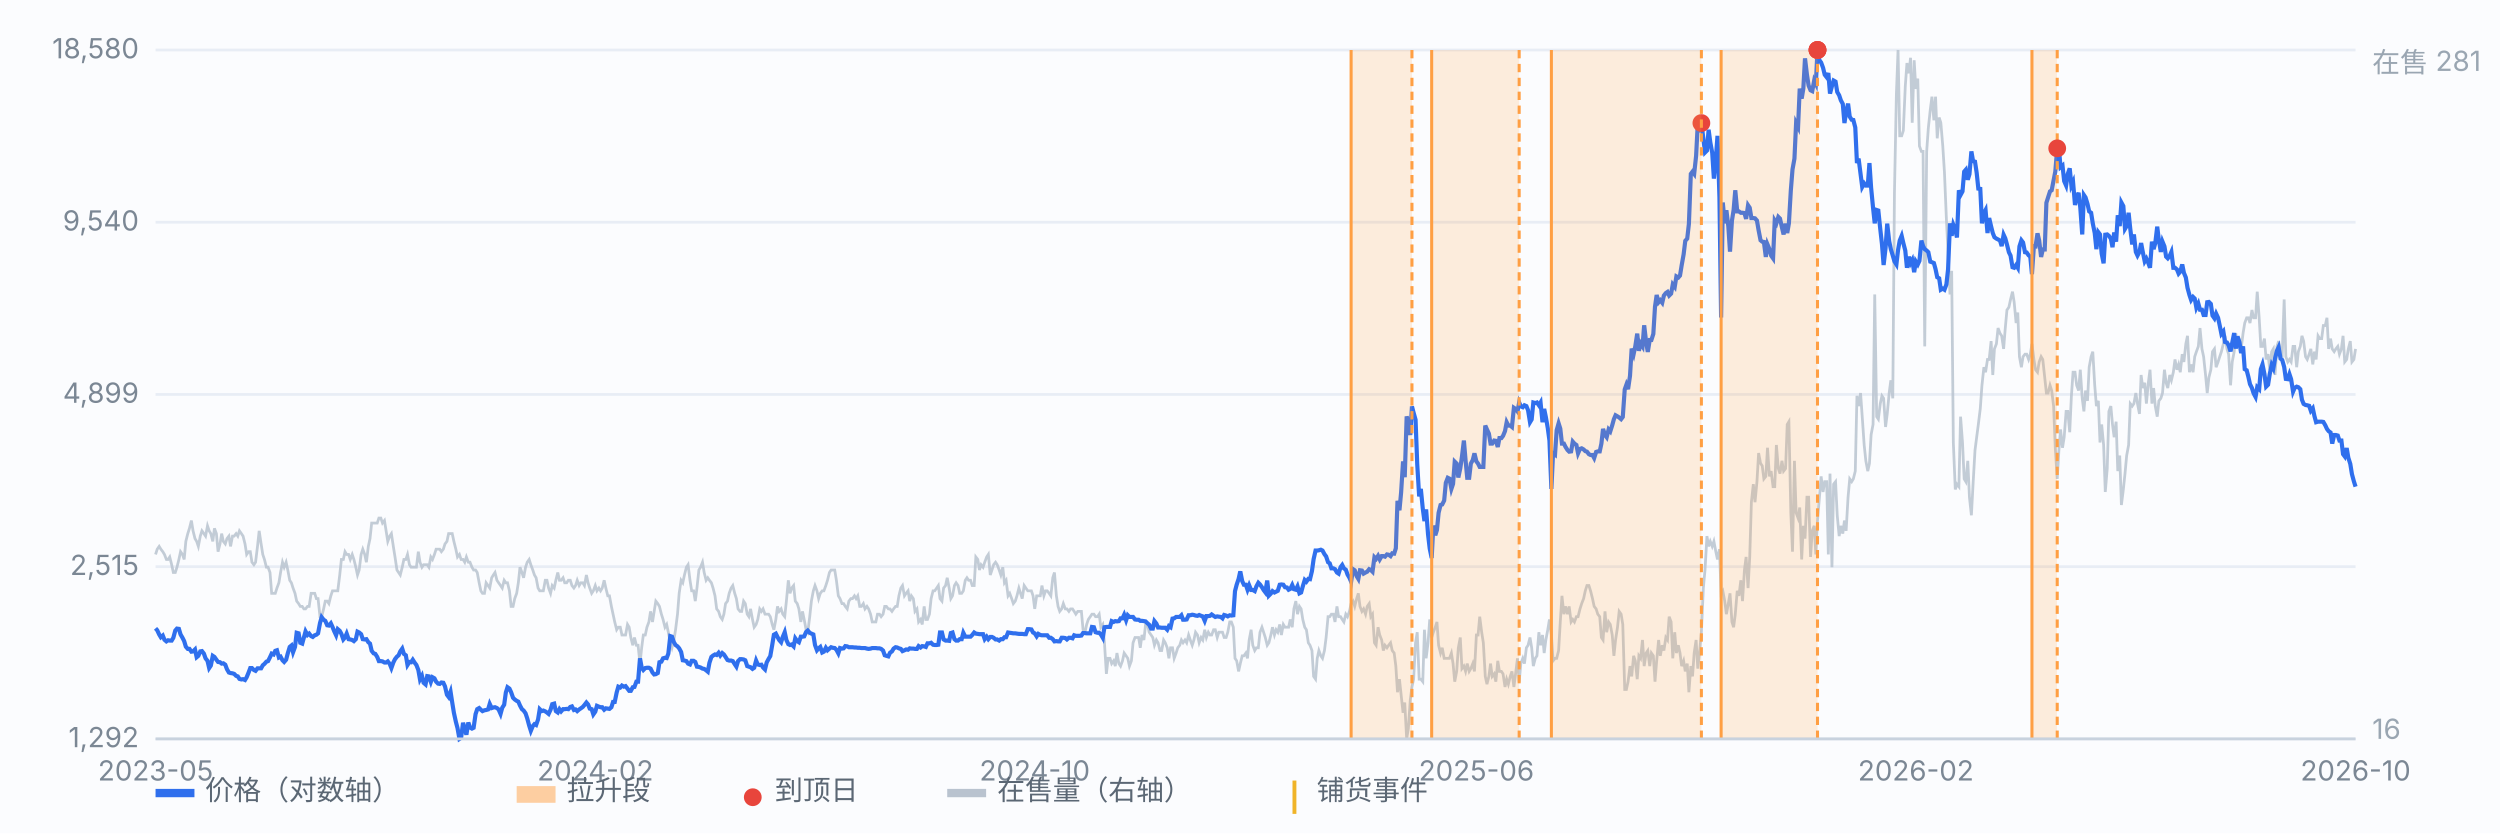
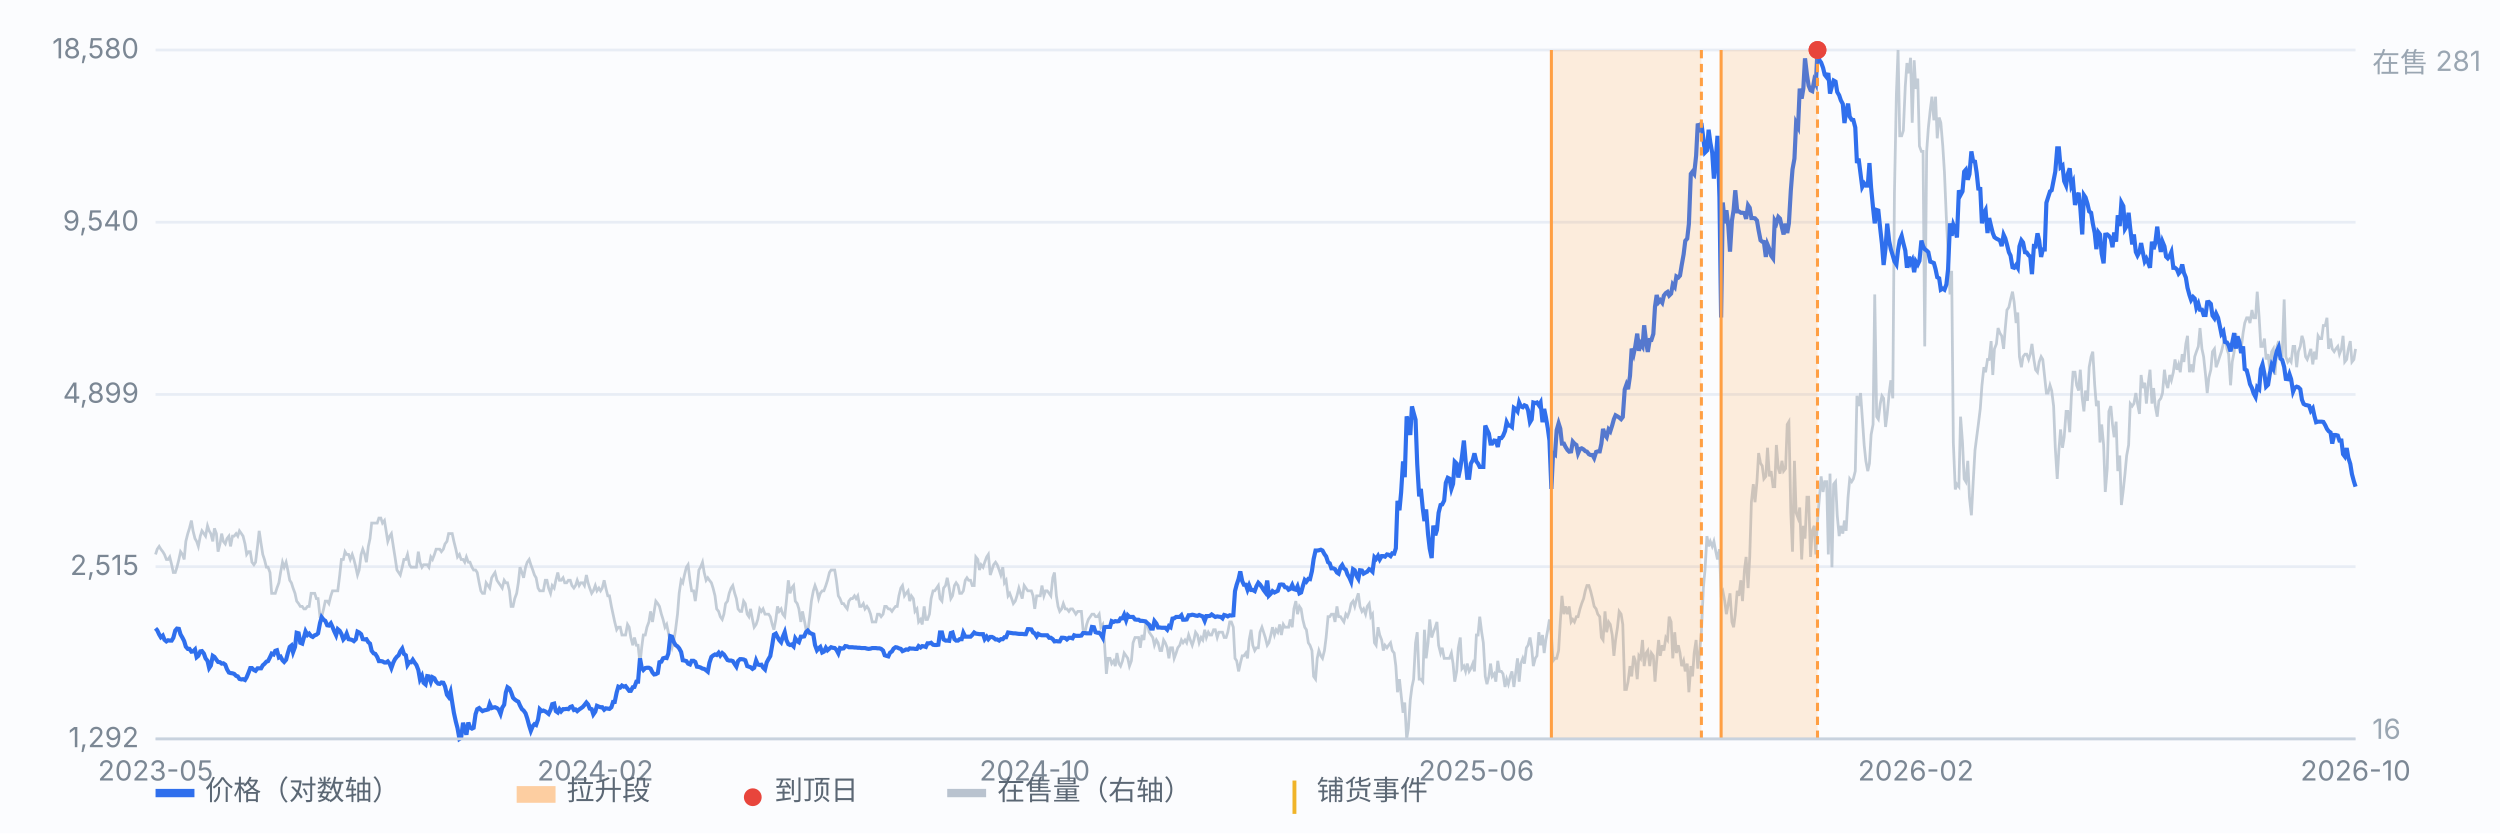
<svg xmlns="http://www.w3.org/2000/svg" viewBox="0 0 900 300" preserveAspectRatio="xMidYMid meet" style="width:100%;max-width:900px;height:auto;display:block" font-family="-apple-system,Segoe UI,Microsoft YaHei,sans-serif" font-size="10">
  <rect x="0" y="0" width="900" height="300" fill="#fbfcfe" />
  <line x1="56" y1="266.0" x2="848" y2="266.0" stroke="#e8edf5" stroke-width="1" />
  <text x="50" y="269.0" text-anchor="end" fill="#7b8794">1,292</text>
  <line x1="56" y1="204.0" x2="848" y2="204.0" stroke="#e8edf5" stroke-width="1" />
  <text x="50" y="207.0" text-anchor="end" fill="#7b8794">2,515</text>
  <line x1="56" y1="142.0" x2="848" y2="142.0" stroke="#e8edf5" stroke-width="1" />
  <text x="50" y="145.0" text-anchor="end" fill="#7b8794">4,899</text>
  <line x1="56" y1="80.0" x2="848" y2="80.0" stroke="#e8edf5" stroke-width="1" />
  <text x="50" y="83.0" text-anchor="end" fill="#7b8794">9,540</text>
  <line x1="56" y1="18.0" x2="848" y2="18.0" stroke="#e8edf5" stroke-width="1" />
  <text x="50" y="21.0" text-anchor="end" fill="#7b8794">18,580</text>
  <path d="M56.0 199.6 L56.6 197.7 L57.3 196.7 L57.9 197.7 L58.6 198.6 L59.2 199.6 L59.9 201.4 L60.5 201.4 L61.1 200.5 L61.8 203.3 L62.4 206.1 L63.1 206.1 L63.7 204.2 L64.4 201.4 L65.0 198.6 L65.7 199.6 L66.3 201.4 L66.9 194.9 L67.6 192.1 L68.2 190.2 L68.9 187.4 L69.5 191.1 L70.2 193.9 L70.8 194.9 L71.4 196.7 L72.1 193.0 L72.7 191.1 L73.4 192.1 L74.0 193.0 L74.7 189.3 L75.3 191.1 L75.9 192.1 L76.6 194.9 L77.2 190.2 L77.9 192.1 L78.5 198.6 L79.2 195.8 L79.8 192.1 L80.4 194.9 L81.1 195.8 L81.7 193.9 L82.4 193.0 L83.0 196.7 L83.7 193.0 L84.3 193.0 L85.0 192.1 L85.6 193.0 L86.2 191.1 L86.9 192.1 L87.5 193.0 L88.2 195.8 L88.8 199.6 L89.5 198.6 L90.1 198.6 L90.7 202.4 L91.4 203.3 L92.0 202.4 L92.7 196.7 L93.3 191.1 L94.0 195.8 L94.6 199.6 L95.2 201.4 L95.9 204.2 L96.5 204.2 L97.2 206.1 L97.8 213.6 L98.5 213.6 L99.1 213.6 L99.7 211.7 L100.4 209.8 L101.0 206.1 L101.7 202.4 L102.3 204.2 L103.0 202.4 L103.6 205.2 L104.3 208.9 L104.9 209.8 L105.5 211.7 L106.2 213.6 L106.8 216.4 L107.5 217.3 L108.1 218.3 L108.8 218.3 L109.4 219.2 L110.0 219.2 L110.7 218.3 L111.3 218.3 L112.0 213.6 L112.6 213.6 L113.3 213.6 L113.9 215.5 L114.5 215.5 L115.2 222.0 L115.8 222.0 L116.5 219.2 L117.1 216.4 L117.8 216.4 L118.4 217.3 L119.1 214.5 L119.7 212.7 L120.3 212.7 L121.0 212.7 L121.6 212.7 L122.3 207.0 L122.9 201.4 L123.6 201.4 L124.2 198.6 L124.8 199.6 L125.5 199.6 L126.1 201.4 L126.8 199.6 L127.4 201.4 L128.1 204.2 L128.7 207.0 L129.3 205.2 L130.0 199.6 L130.6 197.7 L131.3 199.6 L131.9 202.4 L132.6 196.7 L133.2 193.9 L133.8 188.3 L134.5 188.3 L135.1 188.3 L135.8 188.3 L136.4 186.5 L137.1 186.5 L137.7 188.3 L138.4 187.4 L139.0 191.1 L139.6 194.9 L140.3 193.0 L140.9 192.1 L141.6 196.7 L142.2 200.5 L142.9 205.2 L143.5 206.1 L144.1 207.0 L144.8 204.2 L145.4 201.4 L146.1 201.4 L146.7 199.6 L147.4 203.3 L148.0 204.2 L148.6 204.2 L149.3 204.2 L149.9 204.2 L150.6 198.6 L151.2 202.4 L151.9 204.2 L152.5 203.3 L153.2 203.3 L153.8 203.3 L154.4 204.2 L155.1 200.5 L155.7 201.4 L156.4 199.6 L157.0 197.7 L157.7 197.7 L158.3 197.7 L158.9 198.6 L159.6 197.7 L160.2 195.8 L160.9 194.9 L161.5 192.1 L162.2 192.1 L162.8 192.1 L163.4 194.9 L164.1 197.7 L164.7 200.5 L165.4 199.6 L166.0 201.4 L166.7 201.4 L167.3 202.4 L167.9 200.5 L168.6 202.4 L169.2 202.4 L169.9 204.2 L170.5 205.2 L171.2 205.2 L171.8 206.1 L172.5 209.8 L173.1 212.7 L173.7 213.6 L174.4 213.6 L175.0 209.8 L175.7 210.8 L176.3 211.7 L177.0 208.0 L177.6 207.0 L178.2 206.1 L178.9 208.9 L179.5 209.8 L180.2 210.8 L180.8 211.7 L181.5 208.9 L182.1 209.8 L182.7 209.8 L183.4 212.7 L184.0 218.3 L184.7 218.3 L185.3 215.5 L186.0 213.6 L186.6 209.8 L187.2 204.2 L187.9 206.1 L188.5 208.0 L189.2 204.2 L189.8 202.4 L190.5 201.4 L191.1 203.3 L191.8 205.2 L192.4 207.0 L193.0 208.0 L193.7 211.7 L194.3 212.7 L195.0 212.7 L195.6 212.7 L196.3 208.9 L196.9 208.9 L197.5 211.7 L198.2 213.6 L198.8 210.8 L199.5 211.7 L200.1 208.9 L200.8 206.1 L201.4 208.9 L202.0 208.9 L202.7 208.0 L203.3 209.8 L204.0 209.8 L204.6 208.9 L205.3 208.9 L205.9 210.8 L206.6 211.7 L207.2 210.8 L207.8 208.9 L208.5 210.8 L209.1 209.8 L209.8 209.8 L210.4 210.8 L211.1 207.0 L211.7 209.8 L212.3 211.7 L213.0 213.6 L213.6 212.7 L214.3 210.8 L214.9 212.7 L215.6 211.7 L216.2 212.7 L216.8 211.7 L217.5 208.9 L218.1 211.7 L218.8 214.5 L219.4 214.5 L220.1 218.3 L220.7 221.1 L221.3 223.9 L222.0 226.7 L222.6 225.8 L223.3 225.8 L223.9 228.6 L224.6 228.6 L225.2 228.6 L225.9 224.8 L226.5 225.8 L227.1 229.5 L227.8 232.3 L228.4 229.5 L229.1 232.3 L229.7 232.3 L230.4 238.9 L231.0 233.2 L231.6 228.6 L232.3 228.6 L232.9 225.8 L233.6 223.9 L234.2 220.1 L234.9 223.9 L235.5 220.1 L236.1 216.4 L236.8 217.3 L237.4 218.3 L238.1 221.1 L238.7 223.0 L239.4 225.8 L240.0 224.8 L240.6 227.6 L241.3 231.4 L241.9 233.2 L242.6 230.4 L243.2 226.7 L243.9 221.1 L244.5 213.6 L245.2 208.9 L245.8 209.8 L246.4 207.0 L247.1 204.2 L247.7 203.3 L248.4 208.9 L249.0 212.7 L249.7 212.7 L250.3 216.4 L250.9 211.7 L251.6 205.2 L252.2 204.2 L252.9 202.4 L253.5 206.1 L254.2 208.9 L254.8 208.0 L255.4 208.9 L256.1 209.8 L256.7 211.7 L257.4 214.5 L258.0 219.2 L258.7 220.1 L259.3 222.0 L260.0 223.0 L260.6 221.1 L261.2 217.3 L261.9 216.4 L262.5 213.6 L263.2 211.7 L263.8 210.8 L264.5 213.6 L265.1 215.5 L265.7 219.2 L266.4 220.1 L267.0 220.1 L267.7 216.4 L268.3 217.3 L269.0 221.1 L269.6 222.0 L270.2 219.2 L270.9 223.0 L271.5 225.8 L272.2 224.8 L272.8 223.0 L273.5 219.2 L274.1 220.1 L274.7 219.2 L275.4 221.1 L276.0 221.1 L276.7 221.1 L277.3 222.0 L278.0 224.8 L278.6 226.7 L279.3 223.0 L279.9 218.3 L280.5 220.1 L281.2 219.2 L281.8 221.1 L282.5 222.0 L283.1 216.4 L283.8 208.9 L284.4 213.6 L285.0 211.7 L285.7 210.8 L286.3 216.4 L287.0 217.3 L287.6 219.2 L288.3 223.9 L288.9 220.1 L289.5 223.0 L290.2 226.7 L290.8 227.6 L291.5 222.0 L292.1 216.4 L292.8 212.7 L293.4 210.8 L294.1 212.7 L294.7 215.5 L295.3 213.6 L296.0 212.7 L296.6 212.7 L297.3 210.8 L297.9 208.9 L298.6 206.1 L299.2 205.2 L299.8 205.2 L300.5 205.2 L301.1 208.9 L301.8 214.5 L302.4 215.5 L303.1 217.3 L303.7 217.3 L304.3 218.3 L305.0 219.2 L305.6 216.4 L306.3 215.5 L306.9 215.5 L307.6 214.5 L308.2 215.5 L308.8 214.5 L309.5 218.3 L310.1 218.3 L310.8 217.3 L311.4 219.2 L312.1 218.3 L312.7 219.2 L313.4 221.1 L314.0 223.9 L314.6 223.9 L315.3 223.9 L315.9 221.1 L316.6 221.1 L317.2 222.0 L317.9 221.1 L318.5 218.3 L319.1 218.3 L319.8 219.2 L320.4 219.2 L321.1 220.1 L321.7 219.2 L322.4 218.3 L323.0 218.3 L323.6 214.5 L324.3 211.7 L324.9 210.8 L325.6 214.5 L326.2 213.6 L326.9 212.7 L327.5 216.4 L328.1 214.5 L328.8 215.5 L329.4 220.1 L330.1 219.2 L330.7 223.9 L331.4 223.0 L332.0 224.8 L332.7 218.3 L333.3 223.0 L333.9 223.0 L334.6 221.1 L335.2 215.5 L335.9 212.7 L336.5 212.7 L337.2 211.7 L337.8 210.8 L338.4 215.5 L339.1 216.4 L339.7 211.7 L340.4 210.8 L341.0 208.0 L341.7 211.7 L342.3 215.5 L342.9 214.5 L343.6 210.8 L344.2 209.8 L344.9 210.8 L345.5 213.6 L346.2 213.6 L346.8 212.7 L347.5 208.9 L348.1 208.0 L348.7 208.9 L349.4 208.9 L350.0 210.8 L350.7 210.8 L351.3 200.5 L352.0 201.4 L352.6 205.2 L353.2 203.3 L353.9 204.2 L354.5 202.4 L355.2 200.5 L355.8 199.6 L356.5 207.0 L357.1 205.2 L357.7 203.3 L358.4 202.4 L359.0 203.3 L359.7 205.2 L360.3 207.0 L361.0 204.2 L361.6 209.8 L362.2 208.9 L362.9 214.5 L363.5 213.6 L364.2 215.5 L364.8 217.3 L365.5 216.4 L366.1 214.5 L366.8 211.7 L367.4 213.6 L368.0 215.5 L368.7 210.8 L369.3 211.7 L370.0 212.7 L370.6 212.7 L371.3 212.7 L371.9 214.5 L372.5 219.2 L373.2 214.5 L373.8 214.5 L374.5 214.5 L375.1 210.8 L375.8 214.5 L376.4 212.7 L377.0 212.7 L377.7 213.6 L378.3 214.5 L379.0 208.0 L379.6 206.1 L380.3 214.5 L380.9 218.3 L381.5 220.1 L382.2 219.2 L382.8 217.3 L383.5 219.2 L384.1 219.2 L384.8 220.1 L385.4 219.2 L386.1 219.2 L386.7 220.1 L387.3 221.1 L388.0 220.1 L388.6 220.1 L389.3 220.1 L389.9 226.7 L390.6 227.6 L391.2 224.8 L391.8 223.0 L392.5 222.0 L393.1 221.1 L393.8 221.1 L394.4 222.0 L395.1 222.0 L395.7 221.1 L396.3 225.8 L397.0 224.8 L397.6 231.4 L398.3 242.6 L398.9 237.0 L399.6 237.0 L400.2 238.9 L400.9 237.9 L401.5 239.8 L402.1 235.1 L402.8 238.9 L403.4 239.8 L404.1 237.9 L404.7 235.1 L405.4 236.1 L406.0 237.0 L406.6 239.8 L407.3 237.9 L407.9 231.4 L408.6 229.5 L409.2 229.5 L409.9 229.5 L410.5 233.2 L411.1 228.6 L411.8 230.4 L412.4 224.8 L413.1 224.8 L413.7 227.6 L414.4 228.6 L415.0 229.5 L415.6 232.3 L416.3 230.4 L416.9 231.4 L417.6 234.2 L418.2 234.2 L418.9 230.4 L419.5 231.4 L420.2 233.2 L420.8 237.0 L421.4 233.2 L422.1 233.2 L422.7 237.0 L423.4 235.1 L424.0 233.2 L424.7 232.3 L425.3 230.4 L425.9 231.4 L426.6 230.4 L427.2 231.4 L427.9 228.6 L428.5 230.4 L429.2 232.3 L429.8 230.4 L430.4 227.6 L431.1 228.6 L431.7 231.4 L432.4 229.5 L433.0 230.4 L433.7 226.7 L434.3 229.5 L435.0 227.6 L435.6 228.6 L436.2 228.6 L436.9 226.7 L437.5 226.7 L438.2 229.5 L438.8 227.6 L439.5 227.6 L440.1 227.6 L440.7 229.5 L441.4 229.5 L442.0 227.6 L442.7 223.9 L443.3 223.9 L444.0 225.8 L444.6 237.0 L445.2 237.9 L445.9 241.7 L446.5 238.9 L447.2 236.1 L447.8 236.1 L448.5 235.1 L449.1 237.0 L449.7 230.4 L450.4 226.7 L451.0 232.3 L451.7 234.2 L452.3 233.2 L453.0 233.2 L453.6 227.6 L454.3 225.8 L454.9 227.6 L455.5 229.5 L456.2 232.3 L456.8 231.4 L457.5 228.6 L458.1 225.8 L458.8 228.6 L459.4 226.7 L460.0 227.6 L460.7 224.8 L461.3 228.6 L462.0 224.8 L462.6 225.8 L463.3 225.8 L463.9 225.8 L464.5 223.0 L465.2 225.8 L465.8 219.2 L466.5 216.4 L467.1 221.1 L467.8 218.3 L468.4 219.2 L469.0 223.0 L469.7 225.8 L470.3 226.7 L471.0 231.4 L471.6 232.3 L472.3 234.2 L472.9 243.5 L473.6 244.5 L474.2 237.0 L474.8 234.2 L475.5 236.1 L476.1 237.0 L476.8 234.2 L477.4 229.5 L478.1 222.0 L478.7 222.0 L479.3 221.1 L480.0 221.1 L480.6 223.9 L481.3 218.3 L481.9 222.0 L482.6 222.0 L483.2 223.0 L483.8 223.9 L484.5 221.1 L485.1 222.0 L485.8 220.1 L486.4 217.3 L487.1 216.4 L487.7 218.3 L488.4 215.5 L489.0 213.6 L489.6 218.3 L490.3 220.1 L490.9 219.2 L491.6 221.1 L492.2 218.3 L492.9 217.3 L493.5 222.0 L494.1 221.1 L494.8 231.4 L495.4 232.3 L496.1 225.8 L496.7 228.6 L497.4 230.4 L498.0 234.2 L498.6 232.3 L499.3 233.2 L499.9 232.3 L500.6 231.4 L501.2 234.2 L501.9 235.1 L502.5 239.8 L503.1 249.2 L503.8 244.5 L504.4 250.1 L505.1 256.6 L505.7 252.9 L506.4 266.0 L507.0 262.3 L507.7 252.0 L508.3 247.3 L508.9 244.5 L509.6 231.4 L510.2 227.6 L510.9 244.5 L511.5 244.5 L512.2 245.4 L512.8 226.7 L513.4 237.0 L514.1 231.4 L514.7 223.0 L515.4 229.5 L516.0 227.6 L516.7 225.8 L517.3 223.9 L517.9 232.3 L518.6 235.1 L519.2 233.2 L519.9 237.0 L520.5 237.0 L521.2 237.0 L521.8 237.0 L522.5 235.1 L523.1 238.9 L523.7 245.4 L524.4 241.7 L525.0 233.2 L525.7 229.5 L526.3 240.7 L527.0 239.8 L527.6 241.7 L528.2 238.9 L528.9 241.7 L529.5 240.7 L530.2 238.9 L530.8 241.7 L531.5 228.6 L532.1 228.6 L532.7 222.0 L533.4 227.6 L534.0 231.4 L534.7 243.5 L535.3 246.3 L536.0 243.5 L536.6 238.9 L537.2 243.5 L537.9 242.6 L538.5 245.4 L539.2 237.9 L539.8 241.7 L540.5 241.7 L541.1 242.6 L541.8 247.3 L542.4 244.5 L543.0 246.3 L543.7 243.5 L544.3 241.7 L545.0 247.3 L545.6 242.6 L546.3 237.0 L546.9 245.4 L547.5 238.9 L548.2 237.0 L548.8 238.9 L549.5 233.2 L550.1 232.3 L550.8 229.5 L551.4 233.2 L552.0 239.8 L552.7 237.0 L553.3 236.1 L554.0 227.6 L554.6 232.3 L555.3 228.6 L555.9 235.1 L556.5 230.4 L557.2 226.7 L557.8 223.0 L558.5 228.6 L559.1 237.9 L559.8 237.0 L560.4 237.0 L561.1 234.2 L561.7 223.9 L562.3 214.5 L563.0 221.1 L563.6 218.3 L564.3 221.1 L564.9 218.3 L565.6 223.9 L566.2 223.0 L566.8 223.9 L567.5 222.0 L568.1 222.0 L568.8 219.2 L569.4 217.3 L570.1 215.5 L570.7 212.7 L571.3 210.8 L572.0 210.8 L572.6 212.7 L573.3 215.5 L573.9 218.3 L574.6 219.2 L575.2 221.1 L575.9 222.0 L576.5 229.5 L577.1 230.4 L577.8 220.1 L578.4 227.6 L579.1 223.9 L579.7 224.8 L580.4 228.6 L581.0 236.1 L581.6 230.4 L582.3 225.8 L582.9 220.1 L583.6 221.1 L584.2 224.8 L584.9 248.2 L585.5 248.2 L586.1 245.4 L586.8 239.8 L587.4 243.5 L588.1 236.1 L588.7 237.9 L589.4 244.5 L590.0 236.1 L590.6 237.0 L591.3 230.4 L591.9 239.8 L592.6 235.1 L593.2 234.2 L593.9 239.8 L594.5 235.1 L595.2 236.1 L595.8 245.4 L596.4 237.9 L597.1 230.4 L597.7 236.1 L598.4 232.3 L599.0 234.2 L599.7 229.5 L600.3 230.4 L600.9 222.0 L601.6 223.9 L602.2 237.0 L602.9 227.6 L603.5 235.1 L604.2 232.3 L604.8 235.1 L605.4 239.8 L606.1 237.9 L606.7 241.7 L607.4 238.9 L608.0 249.2 L608.7 239.8 L609.3 243.5 L609.9 235.1 L610.6 230.4 L611.2 240.7 L611.9 234.2 L612.5 227.6 L613.2 211.7 L613.8 205.2 L614.5 193.0 L615.1 196.7 L615.7 194.9 L616.4 196.7 L617.0 194.9 L617.7 198.6 L618.3 201.4 L619.0 197.7 L619.6 213.6 L620.2 212.7 L620.9 216.4 L621.5 221.1 L622.2 217.3 L622.8 213.6 L623.5 223.9 L624.1 225.8 L624.7 221.1 L625.4 212.7 L626.0 214.5 L626.7 208.9 L627.3 216.4 L628.0 205.2 L628.6 200.5 L629.3 211.7 L629.9 200.5 L630.5 180.8 L631.2 174.3 L631.8 180.8 L632.5 173.4 L633.1 163.1 L633.8 166.8 L634.4 167.7 L635.0 172.4 L635.7 171.5 L636.3 161.2 L637.0 171.5 L637.6 169.6 L638.3 175.2 L638.9 175.2 L639.5 160.2 L640.2 168.7 L640.8 170.5 L641.5 165.9 L642.1 169.6 L642.8 168.7 L643.4 152.8 L644.0 151.8 L644.7 184.6 L645.3 198.6 L646.0 165.9 L646.6 184.6 L647.3 186.5 L647.9 182.7 L648.6 201.4 L649.2 189.3 L649.8 193.9 L650.5 179.0 L651.1 179.0 L651.8 200.5 L652.4 191.1 L653.1 189.3 L653.7 199.6 L654.3 187.4 L655.0 179.0 L655.6 171.5 L656.3 177.1 L656.9 173.4 L657.6 173.4 L658.2 199.6 L658.8 170.5 L659.5 204.2 L660.1 174.3 L660.8 173.4 L661.4 185.5 L662.1 193.0 L662.7 189.3 L663.4 192.1 L664.0 187.4 L664.6 191.1 L665.3 179.0 L665.9 172.4 L666.6 173.4 L667.2 172.4 L667.9 169.6 L668.5 142.5 L669.1 146.2 L669.8 141.5 L670.4 150.0 L671.1 160.2 L671.7 165.9 L672.4 169.6 L673.0 166.8 L673.6 156.5 L674.3 152.8 L674.9 106.0 L675.6 150.0 L676.2 150.9 L676.9 145.3 L677.5 142.5 L678.1 143.4 L678.8 153.7 L679.4 149.0 L680.1 141.5 L680.7 136.9 L681.4 143.4 L682.0 69.5 L682.7 33.9 L683.3 18.0 L683.9 48.9 L684.6 48.9 L685.2 47.0 L685.9 31.1 L686.5 22.7 L687.2 26.4 L687.8 20.8 L688.4 44.2 L689.1 21.7 L689.7 32.0 L690.4 28.3 L691.0 52.6 L691.7 54.5 L692.3 54.5 L692.9 124.7 L693.6 54.5 L694.2 46.1 L694.9 39.5 L695.5 34.8 L696.2 43.3 L696.8 34.8 L697.4 49.8 L698.1 42.3 L698.7 44.2 L699.4 52.6 L700.0 62.0 L700.7 78.8 L701.3 91.0 L702.0 106.0 L702.6 97.5 L703.2 159.3 L703.9 176.2 L704.5 174.3 L705.2 175.2 L705.8 150.0 L706.5 159.3 L707.1 172.4 L707.7 173.4 L708.4 165.9 L709.0 179.0 L709.7 185.5 L710.3 174.3 L711.0 162.1 L711.6 157.4 L712.2 152.8 L712.9 147.1 L713.5 138.7 L714.2 132.2 L714.8 134.0 L715.5 129.4 L716.1 129.4 L716.8 122.8 L717.4 135.0 L718.0 125.6 L718.7 123.8 L719.3 118.1 L720.0 120.0 L720.6 120.9 L721.3 125.6 L721.9 118.1 L722.5 111.6 L723.2 110.6 L723.8 107.8 L724.5 105.0 L725.1 108.8 L725.8 116.3 L726.4 112.5 L727.0 128.4 L727.7 132.2 L728.3 128.4 L729.0 127.5 L729.6 127.5 L730.3 129.4 L730.9 127.5 L731.5 123.8 L732.2 129.4 L732.8 133.1 L733.5 134.0 L734.1 130.3 L734.8 128.4 L735.4 129.4 L736.1 135.9 L736.7 141.5 L737.3 141.5 L738.0 138.7 L738.6 140.6 L739.3 146.2 L739.9 161.2 L740.6 172.4 L741.2 162.1 L741.8 154.6 L742.5 161.2 L743.1 157.4 L743.8 148.1 L744.4 148.1 L745.1 155.6 L745.7 142.5 L746.3 134.0 L747.0 134.0 L747.6 138.7 L748.3 140.6 L748.9 133.1 L749.6 143.4 L750.2 148.1 L750.8 140.6 L751.5 144.3 L752.1 132.2 L752.8 128.4 L753.4 126.6 L754.1 138.7 L754.7 146.2 L755.4 144.3 L756.0 159.3 L756.6 152.8 L757.3 160.2 L757.9 177.1 L758.6 168.7 L759.2 148.1 L759.9 146.2 L760.5 152.8 L761.1 157.4 L761.8 151.8 L762.4 169.6 L763.1 164.0 L763.7 181.8 L764.4 176.2 L765.0 170.5 L765.6 164.0 L766.3 160.2 L766.9 145.3 L767.6 146.2 L768.2 145.3 L768.9 141.5 L769.5 145.3 L770.2 149.0 L770.8 135.0 L771.4 139.7 L772.1 137.8 L772.7 145.3 L773.4 137.8 L774.0 133.1 L774.7 145.3 L775.3 139.7 L775.9 146.2 L776.6 150.0 L777.2 144.3 L777.9 143.4 L778.5 141.5 L779.2 133.1 L779.8 137.8 L780.4 139.7 L781.1 135.0 L781.7 136.9 L782.4 134.0 L783.0 129.4 L783.7 133.1 L784.3 131.2 L784.9 134.0 L785.6 127.5 L786.2 130.3 L786.9 123.8 L787.5 120.9 L788.2 134.0 L788.8 131.2 L789.5 134.0 L790.1 128.4 L790.7 126.6 L791.4 124.7 L792.0 118.1 L792.7 125.6 L793.3 128.4 L794.0 135.0 L794.6 141.5 L795.2 135.9 L795.9 133.1 L796.5 126.6 L797.2 125.6 L797.8 132.2 L798.5 130.3 L799.1 128.4 L799.7 126.6 L800.4 123.8 L801.0 120.9 L801.7 125.6 L802.3 127.5 L803.0 138.7 L803.6 130.3 L804.3 126.6 L804.9 120.0 L805.5 124.7 L806.2 122.8 L806.8 125.6 L807.5 120.0 L808.1 116.3 L808.8 114.4 L809.4 114.4 L810.0 116.3 L810.7 111.6 L811.3 114.4 L812.0 114.4 L812.6 105.0 L813.3 114.4 L813.9 124.7 L814.5 124.7 L815.2 121.9 L815.8 129.4 L816.5 127.5 L817.1 133.1 L817.8 126.6 L818.4 125.6 L819.0 135.0 L819.7 124.7 L820.3 122.8 L821.0 126.6 L821.6 127.5 L822.3 107.8 L822.9 128.4 L823.6 130.3 L824.2 129.4 L824.8 130.3 L825.5 124.7 L826.1 124.7 L826.8 132.2 L827.4 126.6 L828.1 124.7 L828.7 120.9 L829.3 122.8 L830.0 128.4 L830.6 129.4 L831.3 127.5 L831.9 125.6 L832.6 131.2 L833.2 126.6 L833.8 129.4 L834.5 120.9 L835.1 121.9 L835.8 121.9 L836.4 117.2 L837.1 117.2 L837.7 114.4 L838.3 125.6 L839.0 121.9 L839.6 125.6 L840.3 126.6 L840.9 125.6 L841.6 124.7 L842.2 127.5 L842.9 125.6 L843.5 120.9 L844.1 130.3 L844.8 129.4 L845.4 125.6 L846.1 122.8 L846.7 130.3 L847.4 129.4 L848.0 125.6" fill="none" stroke="#b9c3cf" stroke-width="1" opacity="0.85" />
  <text x="854" y="26" fill="#9aa6b2">在售 281</text>
  <text x="854" y="266" fill="#9aa6b2">16</text>
  <path d="M56.0 226.2 L56.6 226.9 L57.3 228.4 L57.9 229.4 L58.6 228.8 L59.2 230.3 L59.9 230.9 L60.5 230.5 L61.1 230.6 L61.8 230.6 L62.4 229.6 L63.1 227.0 L63.7 226.3 L64.4 226.4 L65.0 228.4 L65.7 229.6 L66.3 230.8 L66.9 232.8 L67.6 233.6 L68.2 233.6 L68.9 234.6 L69.5 234.5 L70.2 233.8 L70.8 236.6 L71.4 236.1 L72.1 234.5 L72.7 234.4 L73.4 235.3 L74.0 237.0 L74.7 237.9 L75.3 240.5 L75.9 239.6 L76.6 236.1 L77.2 236.5 L77.9 237.5 L78.5 238.3 L79.2 238.4 L79.8 238.9 L80.4 238.8 L81.1 239.3 L81.7 240.9 L82.4 242.1 L83.0 242.3 L83.7 242.4 L84.3 242.6 L85.0 243.3 L85.6 243.5 L86.2 244.4 L86.9 244.6 L87.5 244.5 L88.2 244.8 L88.8 243.8 L89.5 242.1 L90.1 240.5 L90.7 240.5 L91.4 241.2 L92.0 241.5 L92.7 240.6 L93.3 240.6 L94.0 240.6 L94.6 239.5 L95.2 239.0 L95.9 238.2 L96.5 238.0 L97.2 236.6 L97.8 235.3 L98.5 235.6 L99.1 234.3 L99.7 234.1 L100.4 236.7 L101.0 236.4 L101.7 237.7 L102.3 238.3 L103.0 237.5 L103.6 235.2 L104.3 232.9 L104.9 232.4 L105.5 234.8 L106.2 232.9 L106.8 227.8 L107.5 228.0 L108.1 231.4 L108.8 231.7 L109.4 229.5 L110.0 227.3 L110.7 228.6 L111.3 228.1 L112.0 229.0 L112.6 229.3 L113.3 228.7 L113.9 228.5 L114.5 228.0 L115.2 224.3 L115.8 222.2 L116.5 223.1 L117.1 223.5 L117.8 225.1 L118.4 225.2 L119.1 224.4 L119.7 225.7 L120.3 227.2 L121.0 228.7 L121.6 226.5 L122.3 227.1 L122.9 228.2 L123.6 230.2 L124.2 229.5 L124.8 228.1 L125.5 230.1 L126.1 230.2 L126.8 230.4 L127.4 230.8 L128.1 230.1 L128.7 227.4 L129.3 227.7 L130.0 228.3 L130.6 230.1 L131.3 230.2 L131.9 230.1 L132.6 231.2 L133.2 231.7 L133.8 234.3 L134.5 235.2 L135.1 235.4 L135.8 236.5 L136.4 238.0 L137.1 238.0 L137.7 238.1 L138.4 238.5 L139.0 238.5 L139.6 238.1 L140.3 239.0 L140.9 240.5 L141.6 238.5 L142.2 237.3 L142.9 236.4 L143.5 235.9 L144.1 234.5 L144.8 233.5 L145.4 235.4 L146.1 235.9 L146.7 239.4 L147.4 238.3 L148.0 238.4 L148.6 237.5 L149.3 238.6 L149.9 239.4 L150.6 241.2 L151.2 244.6 L151.9 243.3 L152.5 245.8 L153.2 246.4 L153.8 243.4 L154.4 243.5 L155.1 245.5 L155.7 243.8 L156.4 244.2 L157.0 245.4 L157.7 246.1 L158.3 246.2 L158.9 245.7 L159.6 245.8 L160.2 247.1 L160.9 250.1 L161.5 250.9 L162.2 249.0 L162.8 252.9 L163.4 256.6 L164.1 259.8 L164.7 262.1 L165.4 266.0 L166.0 265.6 L166.7 260.2 L167.3 262.3 L167.9 264.5 L168.6 260.1 L169.2 261.9 L169.9 262.3 L170.5 262.0 L171.2 257.1 L171.8 255.3 L172.5 254.9 L173.1 255.5 L173.7 256.0 L174.4 255.7 L175.0 255.6 L175.7 255.4 L176.3 253.4 L177.0 254.9 L177.6 254.7 L178.2 254.6 L178.9 254.9 L179.5 255.4 L180.2 257.0 L180.8 254.8 L181.5 253.7 L182.1 249.3 L182.7 247.4 L183.4 247.9 L184.0 249.2 L184.7 251.2 L185.3 251.8 L186.0 252.3 L186.6 252.6 L187.2 254.0 L187.9 255.3 L188.5 255.8 L189.2 256.8 L189.8 258.6 L190.5 261.2 L191.1 263.1 L191.8 261.4 L192.4 260.7 L193.0 261.0 L193.7 259.0 L194.3 255.3 L195.0 256.0 L195.6 255.8 L196.3 256.1 L196.9 256.5 L197.5 257.0 L198.2 255.5 L198.8 253.5 L199.5 253.3 L200.1 256.0 L200.8 256.5 L201.4 255.3 L202.0 256.1 L202.7 255.3 L203.3 255.3 L204.0 255.2 L204.6 255.3 L205.3 254.5 L205.9 254.3 L206.6 255.6 L207.2 255.4 L207.8 256.0 L208.5 255.4 L209.1 255.0 L209.8 254.5 L210.4 253.8 L211.1 252.9 L211.7 253.6 L212.3 255.1 L213.0 255.3 L213.6 257.2 L214.3 256.2 L214.9 254.1 L215.6 254.4 L216.2 254.6 L216.8 254.6 L217.5 255.5 L218.1 255.0 L218.8 255.1 L219.4 255.2 L220.1 254.6 L220.7 252.7 L221.3 252.7 L222.0 249.3 L222.6 247.2 L223.3 247.5 L223.9 246.8 L224.6 247.2 L225.2 247.0 L225.9 247.9 L226.5 248.7 L227.1 248.7 L227.8 247.4 L228.4 247.3 L229.1 245.4 L229.7 245.4 L230.4 237.0 L231.0 240.3 L231.6 241.2 L232.3 240.5 L232.9 240.4 L233.6 240.4 L234.2 240.7 L234.9 242.1 L235.5 242.8 L236.1 242.7 L236.8 242.3 L237.4 238.4 L238.1 238.2 L238.7 237.0 L239.4 236.8 L240.0 236.9 L240.6 235.3 L241.3 229.0 L241.9 229.2 L242.6 231.2 L243.2 232.2 L243.9 232.7 L244.5 233.4 L245.2 234.7 L245.8 237.7 L246.4 237.8 L247.1 238.0 L247.7 238.9 L248.4 239.2 L249.0 237.9 L249.7 237.9 L250.3 238.3 L250.9 240.0 L251.6 240.1 L252.2 240.3 L252.9 240.7 L253.5 240.8 L254.2 241.3 L254.8 241.8 L255.4 238.6 L256.1 236.5 L256.7 236.0 L257.4 235.6 L258.0 235.8 L258.7 235.0 L259.3 236.0 L260.0 235.1 L260.6 235.6 L261.2 236.5 L261.9 237.6 L262.5 237.8 L263.2 237.8 L263.8 238.0 L264.5 239.1 L265.1 240.0 L265.7 238.0 L266.4 237.3 L267.0 237.3 L267.7 237.4 L268.3 237.7 L269.0 239.8 L269.6 240.0 L270.2 240.2 L270.9 240.8 L271.5 240.4 L272.2 237.8 L272.8 239.2 L273.5 239.4 L274.1 239.3 L274.7 240.3 L275.4 241.0 L276.0 238.5 L276.7 237.2 L277.3 236.2 L278.0 232.2 L278.6 228.5 L279.3 228.1 L279.9 229.3 L280.5 230.4 L281.2 231.2 L281.8 229.3 L282.5 227.6 L283.1 230.4 L283.8 231.9 L284.4 232.2 L285.0 232.0 L285.7 232.7 L286.3 229.8 L287.0 230.8 L287.6 231.2 L288.3 229.2 L288.9 229.2 L289.5 229.1 L290.2 227.5 L290.8 227.0 L291.5 227.8 L292.1 228.1 L292.8 228.4 L293.4 232.2 L294.1 234.1 L294.7 233.4 L295.3 232.9 L296.0 234.9 L296.6 234.6 L297.3 233.2 L297.9 234.1 L298.6 233.5 L299.2 233.0 L299.8 233.2 L300.5 233.3 L301.1 233.9 L301.8 235.2 L302.4 233.3 L303.1 233.5 L303.7 233.4 L304.3 232.6 L305.0 232.7 L305.6 233.0 L306.3 233.0 L306.9 233.0 L307.6 233.1 L308.2 233.1 L308.8 233.2 L309.5 233.2 L310.1 233.3 L310.8 233.3 L311.4 233.3 L312.1 233.5 L312.7 233.6 L313.4 233.5 L314.0 233.3 L314.6 233.3 L315.3 233.3 L315.9 233.4 L316.6 233.4 L317.2 233.6 L317.9 234.2 L318.5 235.9 L319.1 236.1 L319.8 236.3 L320.4 235.0 L321.1 234.5 L321.7 233.5 L322.4 233.0 L323.0 233.1 L323.6 233.4 L324.3 233.6 L324.9 234.4 L325.6 234.1 L326.2 233.8 L326.9 233.9 L327.5 233.4 L328.1 233.5 L328.8 233.5 L329.4 233.6 L330.1 233.6 L330.7 232.6 L331.4 233.1 L332.0 232.6 L332.7 232.7 L333.3 232.9 L333.9 231.6 L334.6 231.6 L335.2 231.4 L335.9 232.1 L336.5 232.2 L337.2 232.2 L337.8 232.1 L338.4 227.7 L339.1 227.7 L339.7 230.2 L340.4 230.6 L341.0 230.6 L341.7 230.7 L342.3 227.9 L342.9 227.7 L343.6 230.1 L344.2 230.6 L344.9 230.6 L345.5 230.1 L346.2 230.1 L346.8 227.8 L347.5 229.2 L348.1 229.2 L348.7 229.2 L349.4 229.2 L350.0 228.6 L350.7 227.7 L351.3 228.1 L352.0 228.2 L352.6 228.3 L353.2 228.3 L353.9 228.3 L354.5 230.1 L355.2 229.2 L355.8 230.1 L356.5 229.3 L357.1 229.3 L357.7 229.6 L358.4 230.2 L359.0 230.2 L359.7 230.6 L360.3 230.1 L361.0 230.1 L361.6 229.4 L362.2 229.4 L362.9 227.7 L363.5 227.8 L364.2 227.9 L364.8 228.0 L365.5 228.0 L366.1 228.1 L366.8 228.2 L367.4 228.2 L368.0 228.2 L368.7 228.3 L369.3 228.3 L370.0 226.5 L370.6 226.5 L371.3 226.6 L371.9 227.7 L372.5 228.0 L373.2 229.1 L373.8 228.2 L374.5 228.6 L375.1 228.7 L375.8 228.7 L376.4 228.7 L377.0 228.7 L377.7 229.6 L378.3 229.6 L379.0 230.1 L379.6 230.9 L380.3 230.8 L380.9 230.9 L381.5 230.9 L382.2 229.6 L382.8 229.6 L383.5 229.7 L384.1 230.2 L384.8 229.6 L385.4 229.6 L386.1 229.8 L386.7 228.7 L387.3 228.9 L388.0 228.9 L388.6 228.9 L389.3 228.8 L389.9 227.9 L390.6 227.9 L391.2 228.0 L391.8 228.0 L392.5 228.0 L393.1 225.7 L393.8 225.8 L394.4 227.6 L395.1 227.8 L395.7 227.8 L396.3 228.4 L397.0 229.6 L397.6 225.8 L398.3 225.7 L398.9 225.7 L399.6 225.7 L400.2 223.6 L400.9 223.9 L401.5 223.6 L402.1 223.7 L402.8 223.6 L403.4 222.6 L404.1 222.6 L404.7 221.3 L405.4 223.3 L406.0 221.5 L406.6 222.1 L407.3 222.1 L407.9 222.1 L408.6 223.0 L409.2 223.1 L409.9 223.1 L410.5 223.5 L411.1 223.5 L411.8 223.6 L412.4 223.7 L413.1 224.4 L413.7 224.9 L414.4 226.3 L415.0 226.3 L415.6 223.6 L416.3 224.5 L416.9 225.9 L417.6 225.9 L418.2 226.0 L418.9 226.0 L419.5 226.0 L420.2 226.7 L420.8 225.4 L421.4 225.8 L422.1 222.7 L422.7 222.6 L423.4 222.1 L424.0 222.1 L424.7 222.1 L425.3 221.5 L425.9 223.1 L426.6 223.1 L427.2 223.0 L427.9 221.5 L428.5 221.5 L429.2 221.3 L429.8 221.4 L430.4 221.6 L431.1 221.7 L431.7 221.4 L432.4 221.7 L433.0 221.9 L433.7 223.5 L434.3 221.8 L435.0 221.8 L435.6 221.7 L436.2 221.2 L436.9 221.7 L437.5 222.1 L438.2 221.9 L438.8 222.0 L439.5 222.1 L440.1 222.6 L440.7 221.4 L441.4 221.6 L442.0 221.9 L442.7 221.5 L443.3 221.6 L444.0 221.5 L444.6 212.8 L445.2 210.5 L445.9 208.4 L446.5 205.7 L447.2 209.2 L447.8 210.5 L448.5 210.5 L449.1 212.3 L449.7 210.7 L450.4 212.4 L451.0 212.4 L451.7 212.8 L452.3 211.1 L453.0 209.8 L453.6 210.4 L454.3 211.4 L454.9 212.4 L455.5 213.2 L456.2 209.0 L456.8 214.4 L457.5 213.7 L458.1 212.8 L458.8 213.3 L459.4 213.0 L460.0 212.7 L460.7 210.5 L461.3 210.4 L462.0 210.5 L462.6 211.4 L463.3 211.5 L463.9 212.3 L464.5 212.0 L465.2 210.6 L465.8 212.1 L466.5 212.3 L467.1 211.1 L467.8 213.6 L468.4 213.3 L469.0 211.1 L469.7 208.8 L470.3 209.4 L471.0 208.4 L471.6 208.5 L472.3 205.6 L472.9 201.3 L473.6 198.2 L474.2 198.2 L474.8 198.1 L475.5 197.9 L476.1 198.2 L476.8 199.5 L477.4 200.3 L478.1 202.4 L478.7 202.8 L479.3 204.6 L480.0 204.6 L480.6 204.9 L481.3 206.1 L481.9 206.5 L482.6 204.2 L483.2 203.4 L483.8 204.6 L484.5 205.1 L485.1 206.8 L485.8 208.0 L486.4 209.4 L487.1 204.9 L487.7 205.3 L488.4 207.4 L489.0 208.4 L489.6 205.3 L490.3 205.4 L490.9 206.5 L491.6 206.1 L492.2 205.8 L492.9 204.9 L493.5 205.2 L494.1 205.8 L494.8 200.6 L495.4 201.2 L496.1 200.1 L496.7 201.4 L497.4 200.2 L498.0 200.2 L498.6 200.4 L499.3 199.6 L499.9 199.7 L500.6 200.2 L501.2 199.2 L501.9 199.3 L502.5 197.4 L503.1 180.3 L503.8 183.7 L504.4 177.3 L505.1 166.1 L505.7 171.8 L506.4 149.9 L507.0 152.0 L507.7 156.6 L508.3 146.3 L508.9 148.6 L509.6 151.1 L510.2 167.1 L510.9 178.7 L511.5 176.0 L512.2 183.1 L512.8 187.6 L513.4 183.4 L514.1 192.4 L514.7 197.5 L515.4 200.9 L516.0 189.2 L516.7 192.7 L517.3 190.8 L517.9 184.6 L518.6 181.8 L519.2 181.6 L519.9 180.2 L520.5 173.8 L521.2 172.0 L521.8 172.3 L522.5 176.0 L523.1 174.2 L523.7 166.2 L524.4 166.9 L525.0 171.9 L525.7 168.6 L526.3 164.4 L527.0 158.6 L527.6 165.7 L528.2 172.0 L528.9 172.0 L529.5 166.9 L530.2 165.6 L530.8 163.2 L531.5 166.1 L532.1 166.9 L532.7 168.1 L533.4 168.1 L534.0 168.1 L534.7 153.2 L535.3 154.6 L536.0 156.1 L536.6 159.7 L537.2 159.7 L537.9 158.6 L538.5 158.7 L539.2 160.9 L539.8 157.7 L540.5 157.7 L541.1 156.9 L541.8 155.2 L542.4 152.0 L543.0 153.2 L543.7 153.2 L544.3 153.7 L545.0 146.8 L545.6 147.2 L546.3 148.1 L546.9 144.9 L547.5 146.3 L548.2 146.6 L548.8 145.9 L549.5 146.2 L550.1 147.7 L550.8 152.0 L551.4 151.0 L552.0 144.9 L552.7 145.1 L553.3 144.9 L554.0 145.9 L554.6 144.9 L555.3 152.0 L555.9 147.2 L556.5 150.1 L557.2 154.1 L557.8 158.6 L558.5 176.0 L559.1 163.2 L559.8 163.7 L560.4 154.9 L561.1 152.4 L561.7 154.3 L562.3 159.7 L563.0 159.7 L563.6 160.9 L564.3 162.0 L564.9 162.6 L565.6 162.5 L566.2 159.0 L566.8 159.7 L567.5 160.2 L568.1 163.2 L568.8 161.6 L569.4 161.4 L570.1 161.8 L570.7 162.4 L571.3 162.6 L572.0 163.5 L572.6 163.8 L573.3 163.8 L573.9 164.9 L574.6 162.7 L575.2 162.5 L575.9 162.5 L576.5 159.7 L577.1 154.4 L577.8 156.6 L578.4 157.4 L579.1 154.6 L579.7 155.3 L580.4 153.1 L581.0 150.9 L581.6 149.5 L582.3 149.9 L582.9 150.3 L583.6 150.9 L584.2 150.1 L584.9 140.2 L585.5 138.5 L586.1 140.1 L586.8 135.3 L587.4 125.5 L588.1 127.5 L588.7 124.7 L589.4 120.1 L590.0 126.3 L590.6 123.6 L591.3 124.7 L591.9 117.1 L592.6 123.1 L593.2 126.7 L593.9 122.4 L594.5 122.4 L595.2 120.2 L595.8 110.4 L596.4 106.2 L597.1 108.8 L597.7 108.1 L598.4 109.0 L599.0 106.4 L599.7 105.5 L600.3 105.1 L600.9 106.4 L601.6 105.7 L602.2 102.4 L602.9 103.3 L603.5 99.5 L604.2 99.9 L604.8 99.2 L605.4 95.5 L606.1 91.6 L606.7 86.7 L607.4 85.9 L608.0 80.6 L608.7 62.6 L609.3 61.8 L609.9 62.6 L610.6 56.1 L611.2 44.5 L611.9 46.0 L612.5 44.3 L613.2 49.8 L613.8 54.9 L614.5 54.2 L615.1 46.7 L615.7 51.2 L616.4 55.0 L617.0 64.3 L617.7 57.1 L618.3 48.9 L619.0 71.1 L619.6 114.3 L620.2 72.9 L620.9 80.4 L621.5 75.7 L622.2 81.5 L622.8 90.6 L623.5 79.4 L624.1 75.6 L624.7 68.5 L625.4 76.1 L626.0 76.1 L626.7 76.6 L627.3 76.6 L628.0 76.7 L628.6 78.8 L629.3 73.9 L629.9 74.8 L630.5 78.5 L631.2 78.5 L631.8 78.6 L632.5 79.4 L633.1 82.9 L633.8 86.5 L634.4 87.0 L635.0 87.1 L635.7 92.5 L636.3 88.0 L637.0 89.7 L637.6 92.0 L638.3 93.0 L638.9 79.4 L639.5 80.4 L640.2 78.1 L640.8 78.7 L641.5 81.9 L642.1 84.4 L642.8 80.5 L643.4 83.9 L644.0 80.4 L644.7 68.5 L645.3 61.0 L646.0 57.1 L646.6 44.3 L647.3 45.7 L647.9 31.9 L648.6 35.5 L649.2 31.9 L649.8 21.0 L650.5 26.9 L651.1 30.8 L651.8 32.5 L652.4 32.8 L653.1 29.0 L653.7 30.2 L654.3 18.0 L655.0 21.7 L655.6 22.5 L656.3 24.4 L656.9 26.9 L657.6 27.8 L658.2 26.3 L658.8 33.7 L659.5 31.0 L660.1 29.0 L660.8 29.4 L661.4 33.1 L662.1 34.3 L662.7 36.1 L663.4 37.4 L664.0 44.3 L664.6 40.4 L665.3 37.3 L665.9 42.0 L666.6 43.1 L667.2 43.2 L667.9 45.9 L668.5 58.7 L669.1 57.1 L669.8 62.6 L670.4 67.3 L671.1 66.0 L671.7 66.8 L672.4 66.8 L673.0 58.7 L673.6 67.6 L674.3 74.8 L674.9 80.4 L675.6 75.6 L676.2 75.8 L676.9 82.5 L677.5 87.8 L678.1 95.4 L678.8 89.3 L679.4 80.5 L680.1 86.8 L680.7 89.7 L681.4 92.0 L682.0 94.1 L682.7 95.2 L683.3 90.0 L683.9 86.6 L684.6 84.9 L685.2 87.5 L685.9 90.2 L686.5 96.4 L687.2 92.4 L687.8 94.7 L688.4 93.6 L689.1 98.0 L689.7 94.1 L690.4 95.2 L691.0 93.9 L691.7 86.6 L692.3 88.6 L692.9 89.7 L693.6 90.2 L694.2 90.8 L694.9 94.2 L695.5 94.4 L696.2 94.7 L696.8 96.9 L697.4 99.8 L698.1 100.2 L698.7 104.3 L699.4 103.9 L700.0 104.3 L700.7 102.4 L701.3 97.0 L702.0 80.4 L702.6 84.9 L703.2 80.9 L703.9 82.6 L704.5 85.5 L705.2 68.5 L705.8 70.2 L706.5 68.9 L707.1 61.8 L707.7 61.1 L708.4 64.7 L709.0 62.7 L709.7 54.5 L710.3 58.0 L711.0 58.2 L711.6 62.2 L712.2 67.9 L712.9 68.0 L713.5 80.4 L714.2 76.7 L714.8 75.6 L715.5 83.9 L716.1 78.5 L716.8 81.5 L717.4 83.9 L718.0 85.4 L718.7 85.9 L719.3 86.2 L720.0 86.6 L720.6 88.6 L721.3 84.5 L721.9 85.8 L722.5 88.0 L723.2 90.8 L723.8 92.0 L724.5 96.2 L725.1 96.4 L725.8 95.4 L726.4 96.4 L727.0 88.7 L727.7 86.5 L728.3 87.3 L729.0 90.8 L729.6 90.9 L730.3 91.9 L730.9 92.4 L731.5 98.7 L732.2 88.6 L732.8 88.7 L733.5 84.0 L734.1 86.6 L734.8 92.5 L735.4 89.8 L736.1 89.8 L736.7 73.0 L737.3 71.1 L738.0 68.9 L738.6 68.5 L739.3 64.9 L739.9 61.8 L740.6 53.4 L741.2 53.4 L741.8 60.2 L742.5 59.6 L743.1 65.2 L743.8 66.8 L744.4 62.6 L745.1 60.6 L745.7 66.8 L746.3 65.5 L747.0 73.8 L747.6 71.1 L748.3 69.4 L748.9 74.7 L749.6 84.4 L750.2 70.2 L750.8 71.1 L751.5 73.4 L752.1 76.1 L752.8 76.6 L753.4 80.4 L754.1 83.9 L754.7 89.7 L755.4 83.6 L756.0 84.4 L756.6 91.3 L757.3 94.8 L757.9 84.5 L758.6 84.4 L759.2 84.9 L759.9 85.9 L760.5 89.0 L761.1 83.7 L761.8 87.0 L762.4 77.5 L763.1 81.4 L763.7 72.9 L764.4 74.2 L765.0 82.4 L765.6 81.4 L766.3 76.6 L766.9 82.4 L767.6 88.0 L768.2 84.4 L768.9 90.7 L769.5 92.0 L770.2 90.7 L770.8 87.5 L771.4 90.7 L772.1 94.1 L772.7 93.1 L773.4 94.7 L774.0 96.4 L774.7 87.0 L775.3 89.7 L775.9 87.5 L776.6 81.6 L777.2 86.5 L777.9 90.7 L778.5 87.0 L779.2 88.7 L779.8 92.4 L780.4 93.0 L781.1 92.1 L781.7 90.7 L782.4 96.4 L783.0 96.4 L783.7 97.0 L784.3 98.5 L784.9 97.8 L785.6 95.2 L786.2 98.2 L786.9 99.9 L787.5 103.6 L788.2 106.2 L788.8 108.0 L789.5 106.9 L790.1 107.5 L790.7 110.8 L791.4 109.3 L792.0 111.5 L792.7 111.5 L793.3 113.4 L794.0 113.4 L794.6 108.8 L795.2 108.7 L795.9 109.4 L796.5 113.6 L797.2 114.6 L797.8 112.9 L798.5 114.4 L799.1 117.2 L799.7 120.2 L800.4 119.3 L801.0 123.1 L801.7 123.3 L802.3 124.3 L803.0 126.5 L803.6 123.4 L804.3 119.9 L804.9 125.5 L805.5 121.1 L806.2 123.2 L806.8 127.1 L807.5 124.7 L808.1 132.9 L808.8 133.3 L809.4 135.6 L810.0 138.3 L810.7 139.7 L811.3 141.6 L812.0 142.9 L812.6 139.4 L813.3 140.1 L813.9 132.9 L814.5 131.2 L815.2 134.7 L815.8 139.2 L816.5 138.5 L817.1 134.7 L817.8 131.4 L818.4 132.6 L819.0 129.1 L819.7 126.3 L820.3 125.0 L821.0 129.1 L821.6 129.6 L822.3 132.1 L822.9 136.4 L823.6 136.5 L824.2 134.7 L824.8 136.5 L825.5 141.0 L826.1 139.6 L826.8 139.2 L827.4 139.4 L828.1 140.1 L828.7 143.9 L829.3 145.4 L830.0 145.8 L830.6 145.9 L831.3 146.1 L831.9 147.9 L832.6 147.0 L833.2 149.8 L833.8 152.0 L834.5 151.8 L835.1 151.8 L835.8 151.8 L836.4 151.9 L837.1 153.1 L837.7 154.4 L838.3 155.2 L839.0 155.7 L839.6 159.7 L840.3 156.6 L840.9 156.6 L841.6 156.8 L842.2 158.6 L842.9 158.6 L843.5 163.5 L844.1 164.3 L844.8 161.3 L845.4 164.8 L846.1 167.0 L846.7 170.7 L847.4 173.3 L848.0 175.2" fill="none" stroke="#2f6fed" stroke-width="1.5" />
-   <rect x="486.4" y="18" width="21.9" height="248" fill="#ff9f43" opacity="0.18" />
-   <line x1="486.4" y1="18" x2="486.4" y2="266" stroke="#ff9f43" stroke-width="1.1" />
-   <line x1="508.3" y1="18" x2="508.3" y2="266" stroke="#ff9f43" stroke-width="1.1" stroke-dasharray="3 2" />
-   <circle cx="612.5" cy="44.3" r="3.2" fill="#e8453c" />
-   <rect x="515.4" y="18" width="31.5" height="248" fill="#ff9f43" opacity="0.18" />
-   <line x1="515.4" y1="18" x2="515.4" y2="266" stroke="#ff9f43" stroke-width="1.1" />
-   <line x1="546.9" y1="18" x2="546.9" y2="266" stroke="#ff9f43" stroke-width="1.1" stroke-dasharray="3 2" />
-   <circle cx="654.3" cy="18.0" r="3.2" fill="#e8453c" />
  <rect x="558.5" y="18" width="54.0" height="248" fill="#ff9f43" opacity="0.18" />
  <line x1="558.5" y1="18" x2="558.5" y2="266" stroke="#ff9f43" stroke-width="1.1" />
  <line x1="612.5" y1="18" x2="612.5" y2="266" stroke="#ff9f43" stroke-width="1.1" stroke-dasharray="3 2" />
  <circle cx="654.3" cy="18.0" r="3.2" fill="#e8453c" />
  <rect x="619.6" y="18" width="34.7" height="248" fill="#ff9f43" opacity="0.18" />
  <line x1="619.6" y1="18" x2="619.6" y2="266" stroke="#ff9f43" stroke-width="1.1" />
  <line x1="654.3" y1="18" x2="654.3" y2="266" stroke="#ff9f43" stroke-width="1.1" stroke-dasharray="3 2" />
  <circle cx="654.3" cy="18.0" r="3.2" fill="#e8453c" />
-   <rect x="731.5" y="18" width="9.0" height="248" fill="#ff9f43" opacity="0.18" />
-   <line x1="731.5" y1="18" x2="731.5" y2="266" stroke="#ff9f43" stroke-width="1.1" />
-   <line x1="740.6" y1="18" x2="740.6" y2="266" stroke="#ff9f43" stroke-width="1.1" stroke-dasharray="3 2" />
-   <circle cx="740.6" cy="53.4" r="3.2" fill="#e8453c" />
  <line x1="56" y1="266" x2="848" y2="266" stroke="#c8d2de" stroke-width="1" />
  <text x="56.0" y="281" text-anchor="middle" fill="#7b8794">2023-05</text>
  <text x="214.3" y="281" text-anchor="middle" fill="#7b8794">2024-02</text>
  <text x="372.5" y="281" text-anchor="middle" fill="#7b8794">2024-10</text>
  <text x="531.5" y="281" text-anchor="middle" fill="#7b8794">2025-06</text>
  <text x="689.7" y="281" text-anchor="middle" fill="#7b8794">2026-02</text>
  <text x="848.0" y="281" text-anchor="middle" fill="#7b8794">2026-10</text>
  <g transform="translate(56,292)">
    <rect x="0" y="-8" width="14" height="3" fill="#2f6fed" />
    <text x="18" y="-4" fill="#5b6774">价格（对数轴）</text>
    <rect x="130" y="-9" width="14" height="6" fill="#ff9f43" opacity="0.5" />
    <text x="148" y="-4" fill="#5b6774">拉升段</text>
    <circle cx="215" cy="-5" r="3.2" fill="#e8453c" />
    <text x="223" y="-4" fill="#5b6774">到顶日</text>
    <rect x="285" y="-8" width="14" height="3" fill="#b9c3cf" />
    <text x="303" y="-4" fill="#5b6774">在售量（右轴）</text>
    <line x1="410" y1="-11" x2="410" y2="1" stroke="#f0b429" stroke-width="1.4" />
    <text x="418" y="-4" fill="#5b6774">铺货事件</text>
  </g>
</svg>
